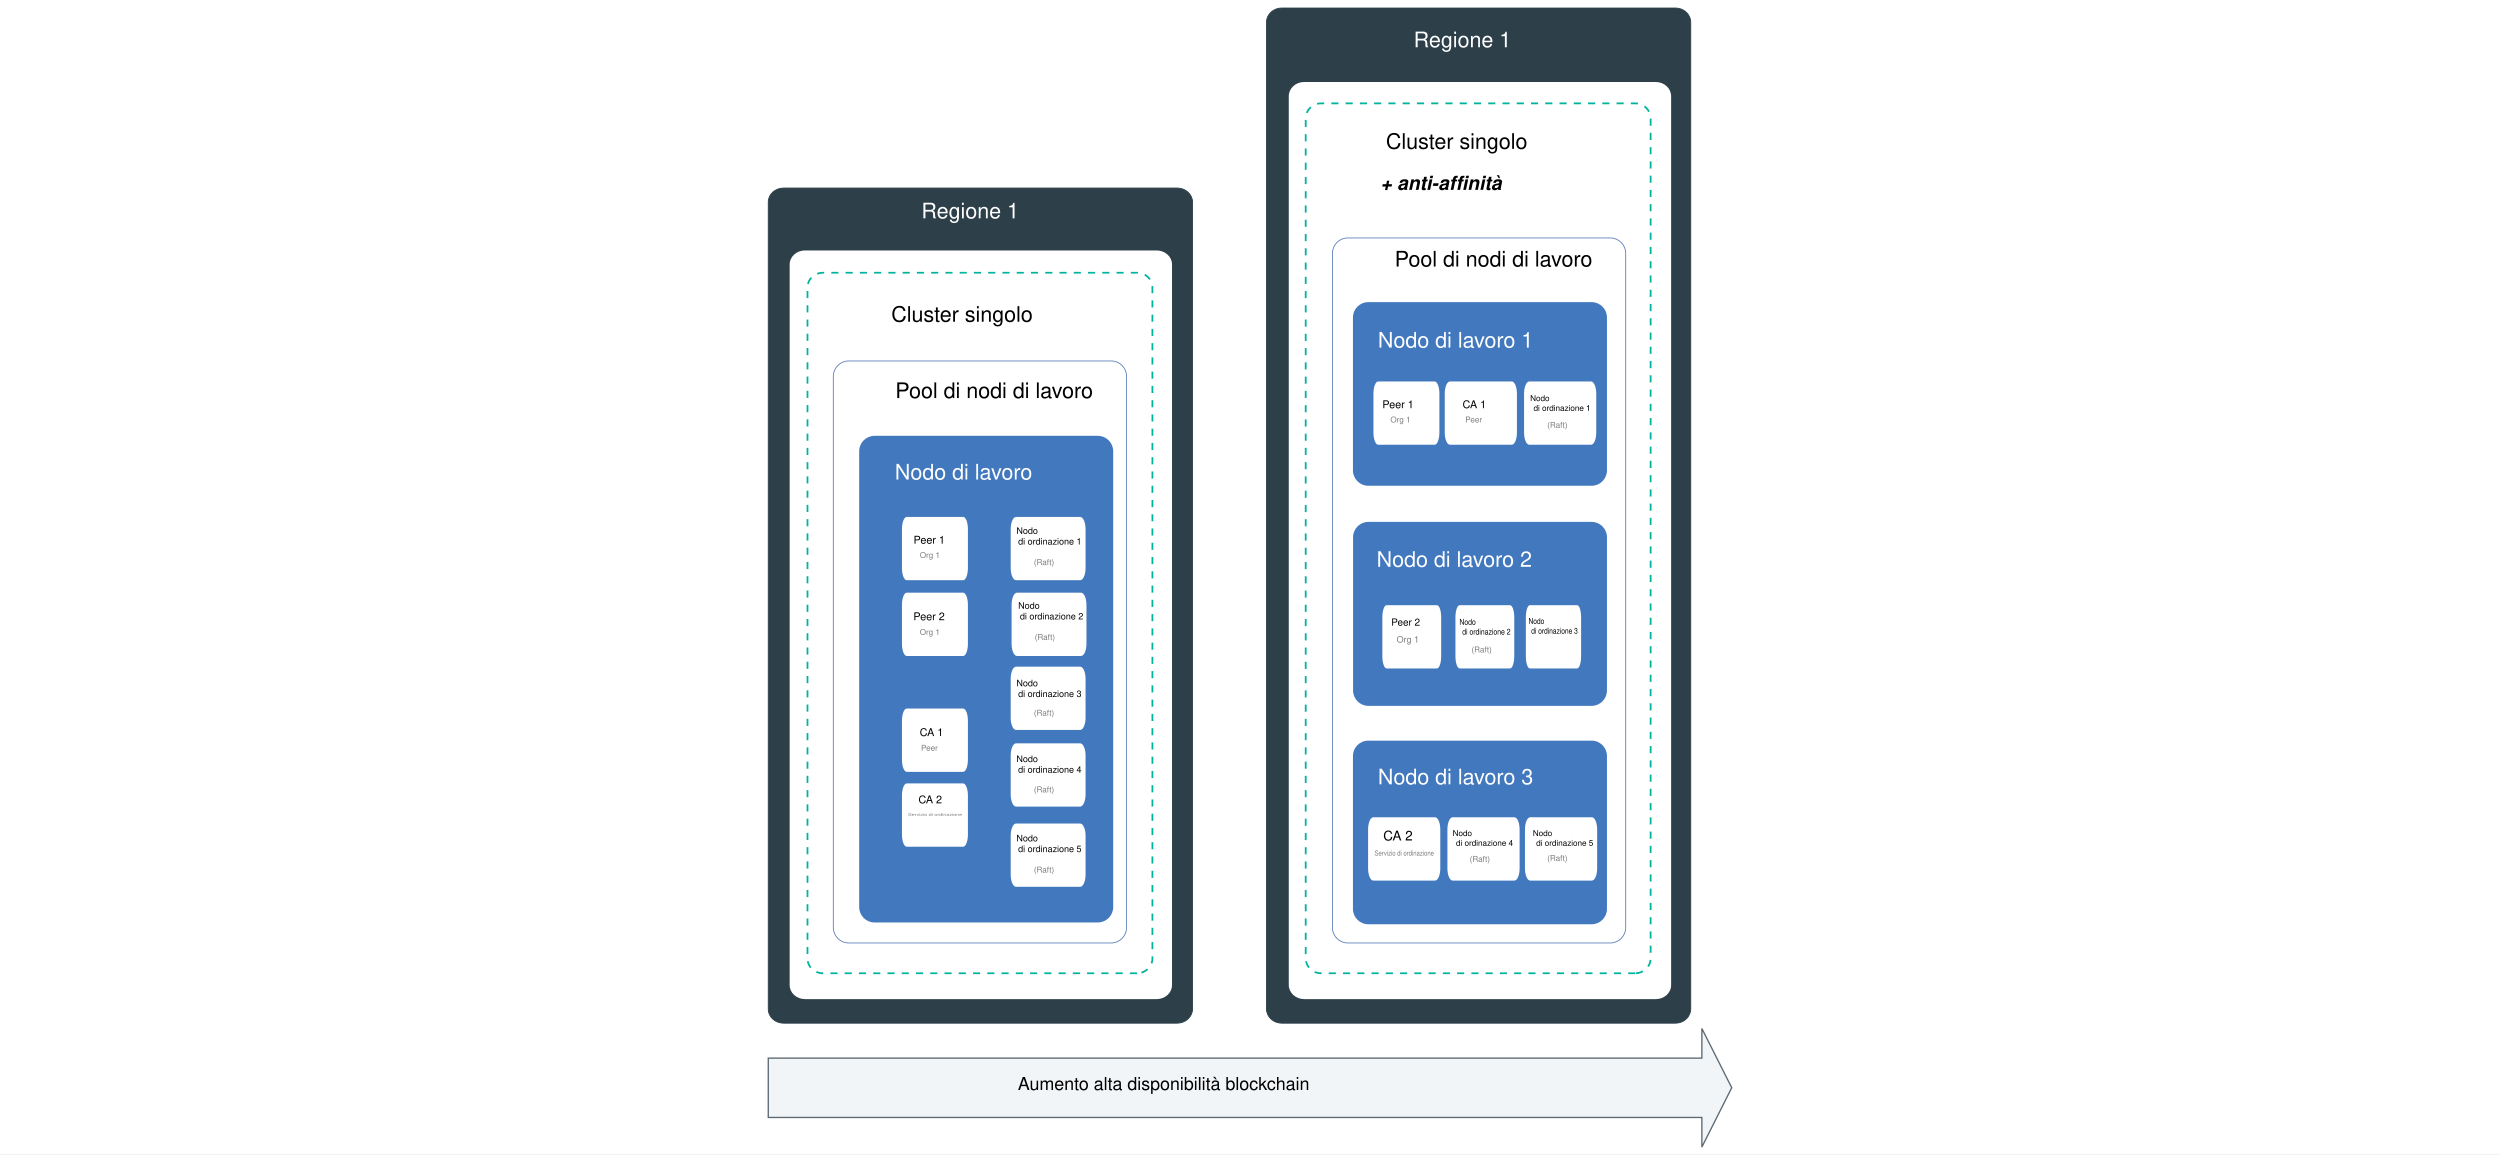
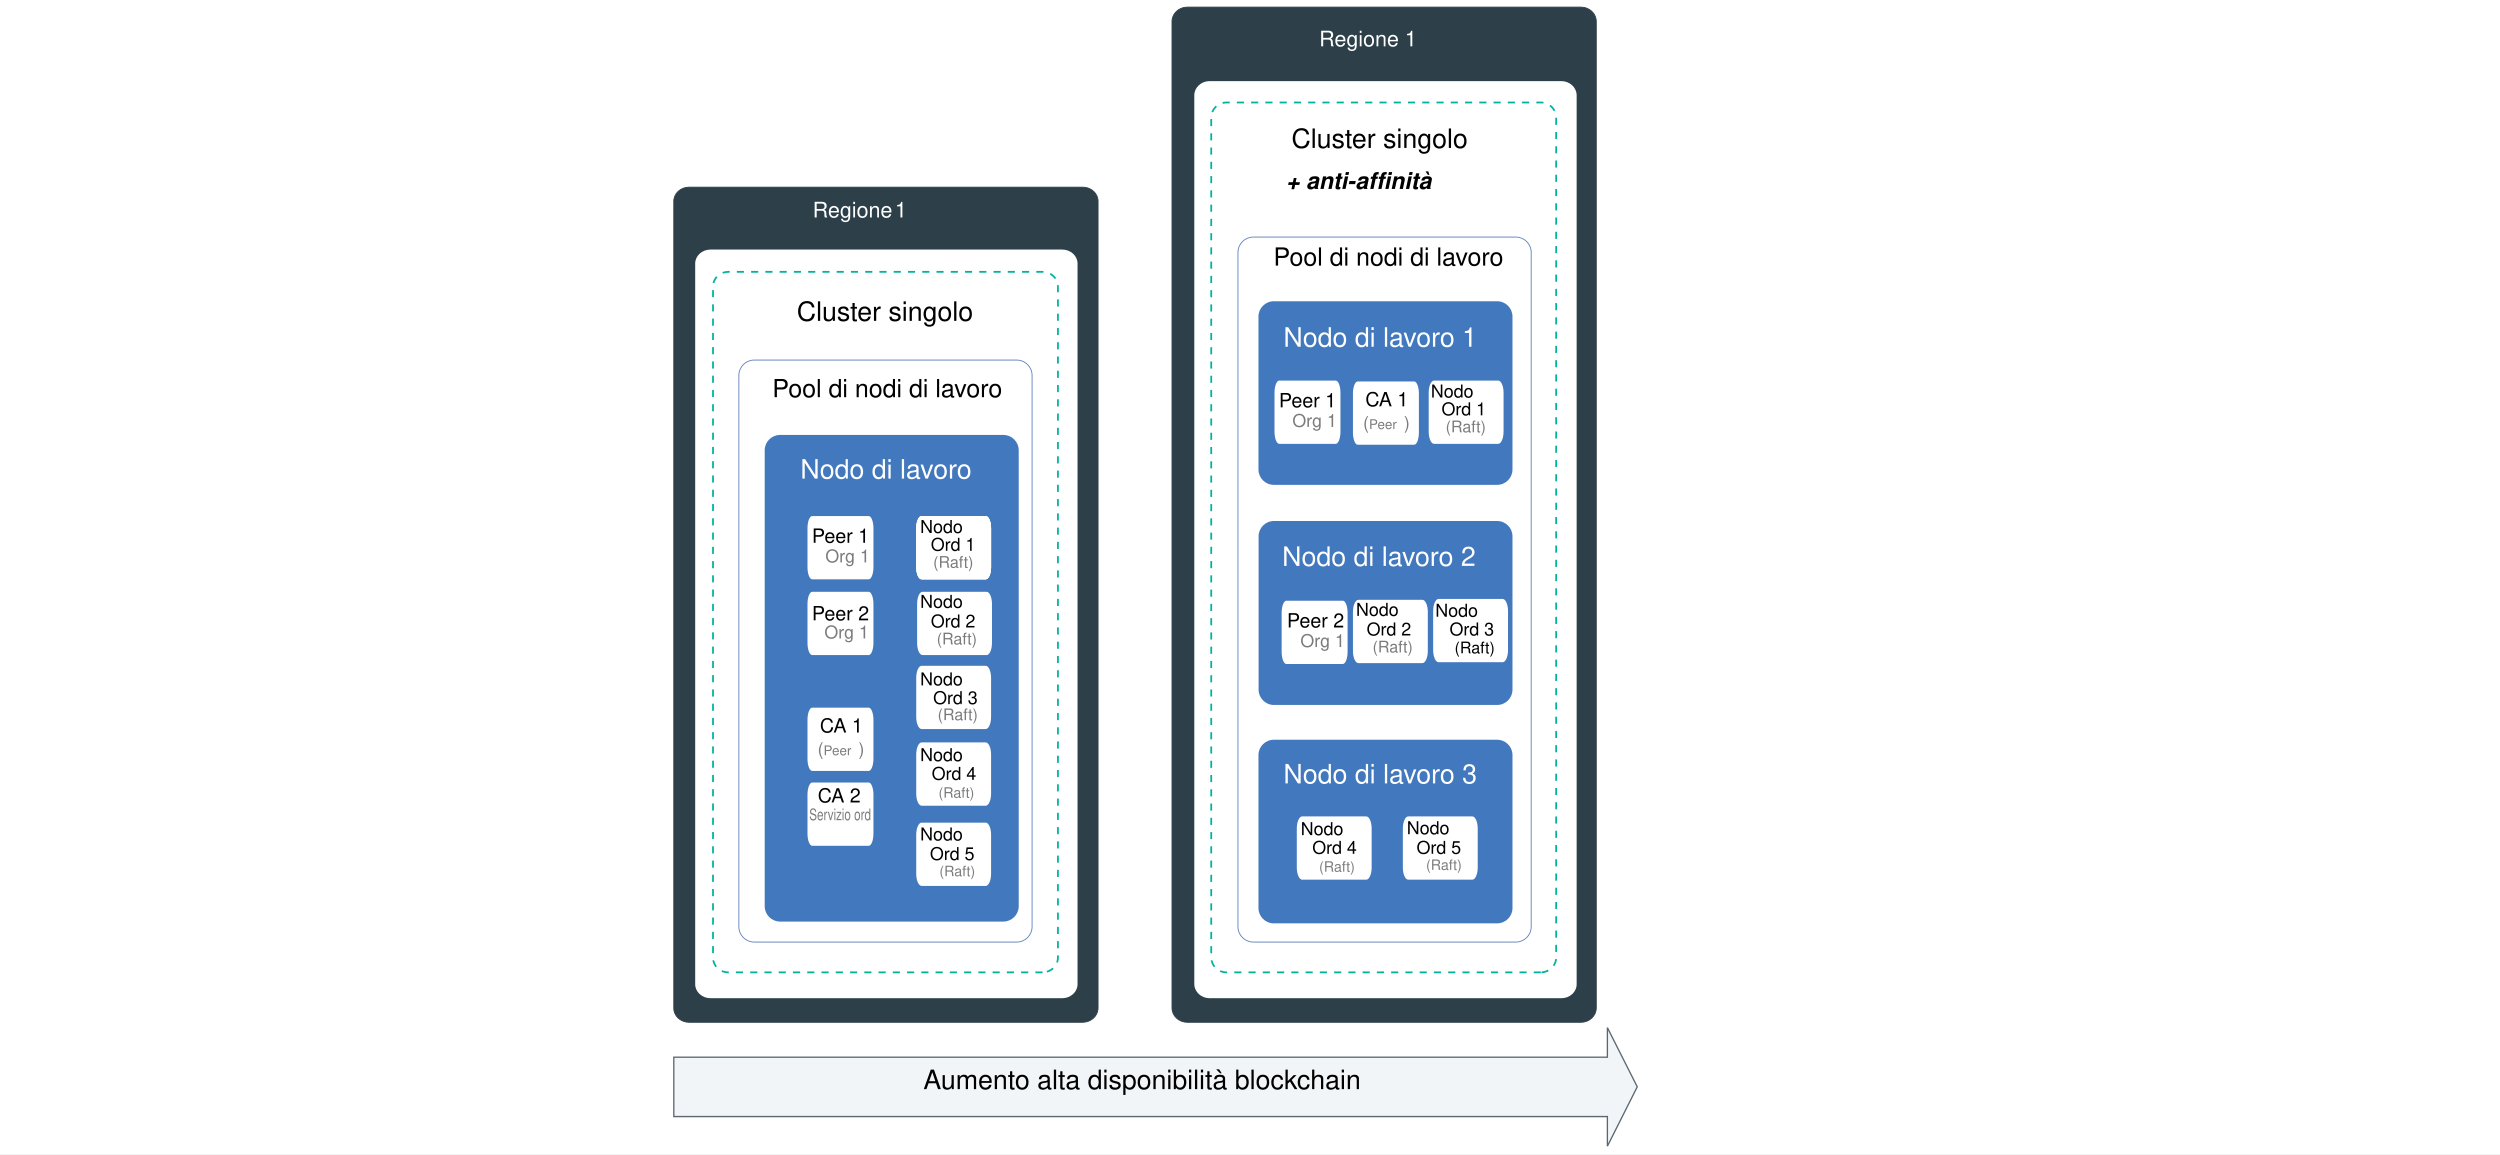
- <svg xmlns="http://www.w3.org/2000/svg" width="2805px" height="1295px" viewBox="0 0 2805 1295" version="1.1" id="svg278">
-   <defs id="defs282" />
-   <g id="IBP_Deployment-2-Copy" stroke="none" stroke-width="1" fill="none" fill-rule="evenodd">
-     <rect fill="#FFFFFF" x="0" y="0" width="2805" height="1295" id="rect6" />
-     <text id="IBM-Blockchain-Platf" font-family="IBMPlexSans-SemiBold, IBM Plex Sans" font-size="37.07" font-weight="500" fill="#FFFFFF">
-       <tspan x="887.897" y="409" id="tspan8">Console di IBM Blockchain Platform (IU)</tspan>
-     </text>
-     <text id="text13" font-family="IBMPlexSans-SemiBold, IBM Plex Sans" font-size="37.07" font-weight="500" fill="#FFFFFF">
-       <tspan x="787.342" y="866" id="tspan11">IBM Blockchain Platform Extension for VS Code  </tspan>
-     </text>
-     <g id="Group-5-Copy" transform="translate(862, 9)">
-       <polygon id="XMLID_12_" stroke="#5B6872" stroke-width="1.5" fill="#F2F5F7" points="0 1178.214 1047.496 1178.214 1047.496 1145 1081 1211.428 1047.496 1278 1047.496 1244.786 0 1244.786" />
-       <text id="Increasing-Blockchai" fill="#000000" font-family="Helvetica" font-size="20" font-weight="normal">
-         <tspan x="280" y="1214" id="tspan16">Aumento alta disponibilità blockchain</tspan>
-       </text>
-       <path d="M458.699,1139 L17.158,1139 C7.721,1139 0,1131.912 0,1123.25 L0,217.75 C0,209.088 7.721,202 17.158,202 L458.842,202 C468.279,202 476,209.088 476,217.75 L476,1123.25 C475.857,1131.912 468.136,1139 458.699,1139 Z" id="XMLID_306_" stroke="#2D3F49" fill="#2D3F49" />
-       <path d="M435.817,1112 L41.183,1112 C31.732,1112 24,1104.964 24,1096.365 L24,287.635 C24,279.036 31.732,272 41.183,272 L435.817,272 C445.268,272 453,279.036 453,287.635 L453,1096.365 C453,1104.964 445.268,1112 435.817,1112 Z" id="XMLID_305_" fill="#FFFFFF" />
-       <path d="M413.714,1083 L61.143,1083 C51.714,1083 44,1075.648 44,1066.662 L44,313.338 C44,304.352 51.714,297 61.143,297 L413.857,297 C423.286,297 431,304.352 431,313.338 L431,1066.662 C430.857,1075.648 423.143,1083 413.714,1083 Z" id="XMLID_304_" stroke="#00B39F" stroke-width="2" stroke-dasharray="8" />
-       <path d="M384.865,1049 L90.135,1049 C80.711,1049 73,1041.254 73,1031.786 L73,413.214 C73,403.746 80.711,396 90.135,396 L384.865,396 C394.289,396 402,403.746 402,413.214 L402,1031.642 C402,1041.254 394.289,1049 384.865,1049 Z" id="XMLID_303_" stroke="#6182BB" fill="#FFFFFF" />
-       <path d="M369.805,1026 L119.195,1026 C109.738,1026 102,1018.272 102,1008.826 L102,497.174 C102,487.728 109.738,480 119.195,480 L369.805,480 C379.262,480 387,487.728 387,497.174 L387,1008.826 C387,1018.272 379.262,1026 369.805,1026 Z" id="XMLID_302_" fill="#4278BD" />
-       <g id="XMLID_298_" transform="translate(72, 413)">
-         <rect id="XMLID_39_" x="0.429" y="9.441" width="329.143" height="33.329" />
-         <text id="Worker-Pool" fill="#000000" font-family="Helvetica" font-size="24.072" font-weight="normal">
-           <tspan x="70.54" y="24.632" id="tspan25">Pool di nodi di lavoro</tspan>
-         </text>
-       </g>
-       <g id="XMLID_292_" transform="translate(85, 212)">
-         <rect id="XMLID_38_" x="0.285" y="10.571" width="305.431" height="48.571" />
-         <text id="Region-1" font-size="24.072" font-weight="normal" style="font-weight:normal;font-size:24.072px;font-family:Helvetica;fill:#ffffff">
-           <tspan x="86.819" y="24" id="tspan30">Regione 1</tspan>
-           <tspan x="163.102" y="24" id="tspan32" />
-         </text>
-       </g>
-       <rect id="XMLID_291_" x="119" y="599" width="238" height="34" />
-       <text id="XMLID_290_" fill="#FFFFFF" font-family="Helvetica" font-size="24.072" font-weight="normal">
-         <tspan x="142" y="529" id="tspan37">Nodo di lavoro</tspan>
-       </text>
-       <text id="Single-Cluster" fill="#000000" font-family="Helvetica" font-size="24.072" font-weight="normal">
-         <tspan x="138" y="352" id="tspan40">Cluster singolo</tspan>
-       </text>
-       <path d="M349.946,642 L278.054,642 C274.724,642 272,635.866 272,628.368 L272,584.632 C272,577.134 274.724,571 278.054,571 L349.946,571 C353.276,571 356,577.134 356,584.632 L356,628.368 C356,635.866 353.276,642 349.946,642 Z" id="XMLID_279_" fill="#FFFFFF" />
-       <rect id="XMLID_25_" x="114" y="894" width="235" height="54" />
-       <text id="Ordering-Node-1" font-size="10.07" font-weight="normal" style="font-weight:normal;font-size:10.07px;font-family:Helvetica;fill:#000000" x="-14">
-         <tspan x="278.411" y="590" id="tspan45">Nodo</tspan>
-         <tspan x="280.365" y="602" id="tspan47">di ordinazione 1</tspan>
-         <tspan x="315.635" y="602" font-size="19.07" id="tspan49" style="font-size:19.07px" />
-       </text>
-       <path d="M1017.842,1139 L576.158,1139 C566.721,1139 559,1131.805 559,1123.012 L559,15.988 C559,7.195 566.721,0 576.158,0 L1017.842,0 C1027.279,0 1035,7.195 1035,15.988 L1035,1122.879 C1035,1131.805 1027.279,1139 1017.842,1139 Z" id="XMLID_272_" stroke="#2D3F49" fill="#2D3F49" />
-       <path d="M995.958,1112 L601.183,1112 C591.732,1112 584,1104.845 584,1096.1 L584,98.9 C584,90.155 591.732,83 601.183,83 L995.815,83 C1005.266,83 1012.998,90.155 1012.998,98.9 L1012.998,1096.1 C1013.141,1104.845 1005.409,1112 995.958,1112 Z" id="XMLID_271_" fill="#FFFFFF" />
-       <path d="M972.857,1083 L620.143,1083 C610.714,1083 603,1075.475 603,1066.278 L603,123.722 C603,114.525 610.714,107 620.143,107 L972.857,107 C982.286,107 990,114.525 990,123.722 L990,1066.417 C990,1075.475 982.286,1083 972.857,1083 Z" id="XMLID_270_" stroke="#00B39F" stroke-width="2" stroke-dasharray="8" />
-       <path d="M944.865,1049 L650.135,1049 C640.711,1049 633,1041.273 633,1031.829 L633,275.171 C633,265.727 640.711,258 650.135,258 L944.865,258 C954.289,258 962,265.727 962,275.171 L962,1031.829 C962,1041.273 954.289,1049 944.865,1049 Z" id="XMLID_269_" stroke="#6182BB" fill="#FFFFFF" />
-       <g id="XMLID_265_" transform="translate(632, 266)">
-         <rect id="XMLID_24_" x="0.714" y="8.785" width="329.143" height="33.217" />
-         <text id="text59" fill="#000000" font-family="Helvetica" font-size="24.072" font-weight="normal">
-           <tspan x="70.854" y="24.022" id="tspan57">Pool di nodi di lavoro</tspan>
-         </text>
-       </g>
-       <rect id="XMLID_264_" x="656" y="105" width="283" height="49" />
-       <g id="XMLID_259_" transform="translate(643, 20)">
-         <rect id="XMLID_23_" x="0.569" y="10.177" width="305.431" height="48.737" />
-         <text id="text66" fill="#FFFFFF" font-family="Helvetica" font-size="24.072" font-weight="normal">
-           <tspan x="81.126" y="24" id="tspan64">Regione 1</tspan>
-         </text>
-       </g>
-       <path d="M923.805,536 L673.195,536 C663.738,536 656,528.307 656,518.905 L656,347.095 C656,337.693 663.738,330 673.195,330 L923.805,330 C933.262,330 941,337.693 941,347.095 L941,518.905 C941,528.307 933.262,536 923.805,536 Z" id="XMLID_258_" fill="#4278BD" />
-       <rect id="XMLID_257_" x="680" y="451" width="238" height="34" />
-       <text id="XMLID_256_" fill="#FFFFFF" font-family="Helvetica" font-size="24.072" font-weight="normal">
-         <tspan x="684" y="381" id="tspan71">Nodo di lavoro 1</tspan>
-       </text>
-       <path d="M747.667,490 L684.333,490 C681.4,490 679,483.866 679,476.368 L679,432.632 C679,425.134 681.4,419 684.333,419 L747.667,419 C750.6,419 753,425.134 753,432.632 L753,476.368 C753,483.866 750.6,490 747.667,490 Z" id="XMLID_255_" fill="#FFFFFF" />
-       <path d="M834.162,490 L764.838,490 C761.627,490 759,483.866 759,476.368 L759,432.632 C759,425.134 761.627,419 764.838,419 L834.162,419 C837.373,419 840,425.134 840,432.632 L840,476.368 C840,483.866 837.373,490 834.162,490 Z" id="path75" fill="#FFFFFF" />
-       <path d="M923.162,490 L853.838,490 C850.627,490 848,483.866 848,476.368 L848,432.632 C848,425.134 850.627,419 853.838,419 L923.162,419 C926.373,419 929,425.134 929,432.632 L929,476.368 C929,483.866 926.373,490 923.162,490 Z" id="path77" fill="#FFFFFF" />
-       <rect id="XMLID_22_" x="681" y="439" width="235" height="54" />
-       <text id="Peer-1" fill="#000000" font-family="Helvetica" font-size="12.07" font-weight="normal">
-         <tspan x="689" y="449" id="tspan80">Peer 1</tspan>
-       </text>
-       <text id="Org-1" fill="#000000" opacity="0.517" font-family="Helvetica" font-size="9.07" font-weight="normal">
-         <tspan x="698" y="465" id="tspan83">Org 1</tspan>
-       </text>
-       <text id="Peers" fill="#000000" opacity="0.517" font-family="Helvetica" font-size="9.07" font-weight="normal">
-         <tspan x="782" y="465" id="tspan86">Peer</tspan>
-       </text>
-       <path d="M218.667,642 L155.333,642 C152.4,642 150,635.866 150,628.368 L150,584.632 C150,577.134 152.4,571 155.333,571 L218.667,571 C221.6,571 224,577.134 224,584.632 L224,628.368 C224,635.866 221.6,642 218.667,642 Z" id="path89" fill="#FFFFFF" />
-       <text id="text93" fill="#000000" font-family="Helvetica" font-size="12.07" font-weight="normal">
-         <tspan x="163" y="601" id="tspan91">Peer 1</tspan>
-       </text>
-       <text id="text97" fill="#000000" opacity="0.517" font-family="Helvetica" font-size="9.07" font-weight="normal">
-         <tspan x="170" y="617" id="tspan95">Org 1</tspan>
-       </text>
-       <text id="(Raft)" fill="#000000" opacity="0.517" font-family="Helvetica" font-size="9.07" font-weight="normal">
-         <tspan x="298" y="625" id="tspan99">(Raft)</tspan>
-       </text>
-       <text id="text104" fill="#000000" opacity="0.517" font-family="Helvetica" font-size="9.07" font-weight="normal">
-         <tspan x="874" y="471" id="tspan102">(Raft)</tspan>
-       </text>
-       <path d="M350.946,727 L279.054,727 C275.724,727 273,720.866 273,713.368 L273,669.632 C273,662.134 275.724,656 279.054,656 L350.946,656 C354.276,656 357,662.134 357,669.632 L357,713.368 C357,720.866 354.276,727 350.946,727 Z" id="path106" fill="#FFFFFF" />
-       <text id="Ordering-Node-2" font-size="10.07" font-weight="normal" style="font-weight:normal;font-size:10.07px;font-family:Helvetica;fill:#000000" x="-14">
-         <tspan x="280.411" y="674" id="tspan108">Nodo</tspan>
-         <tspan x="282.365" y="686" id="tspan110">di ordinazione 2</tspan>
-         <tspan x="317.635" y="686" font-size="19.07" id="tspan112" style="font-size:19.07px" />
-       </text>
-       <text id="text117" fill="#000000" opacity="0.517" font-family="Helvetica" font-size="9.07" font-weight="normal">
-         <tspan x="299" y="709" id="tspan115">(Raft)</tspan>
-       </text>
-       <path d="M349.946,810 L278.054,810 C274.724,810 272,803.866 272,796.368 L272,752.632 C272,745.134 274.724,739 278.054,739 L349.946,739 C353.276,739 356,745.134 356,752.632 L356,796.368 C356,803.866 353.276,810 349.946,810 Z" id="path119" fill="#FFFFFF" />
-       <text id="Ordering-Node-3" font-size="10.07" font-weight="normal" style="font-weight:normal;font-size:10.07px;font-family:Helvetica;fill:#000000" x="-14">
-         <tspan x="278.411" y="761" id="tspan121">Nodo</tspan>
-         <tspan x="280.365" y="773" id="tspan123">di ordinazione 3</tspan>
-         <tspan x="315.635" y="773" font-size="19.07" id="tspan125" style="font-size:19.07px" />
-       </text>
-       <text id="text130" fill="#000000" opacity="0.517" font-family="Helvetica" font-size="9.07" font-weight="normal">
-         <tspan x="298" y="794" id="tspan128">(Raft)</tspan>
-       </text>
-       <path d="M349.946,896 L278.054,896 C274.724,896 272,889.866 272,882.368 L272,838.632 C272,831.134 274.724,825 278.054,825 L349.946,825 C353.276,825 356,831.134 356,838.632 L356,882.368 C356,889.866 353.276,896 349.946,896 Z" id="path132" fill="#FFFFFF" />
-       <text id="Ordering-Node-4" font-size="10.07" font-weight="normal" style="font-weight:normal;font-size:10.07px;font-family:Helvetica;fill:#000000" x="-14">
-         <tspan x="278.411" y="846" id="tspan134">Nodo</tspan>
-         <tspan x="280.365" y="858" id="tspan136">di ordinazione 4</tspan>
-         <tspan x="315.635" y="858" font-size="19.07" id="tspan138" style="font-size:19.07px" />
-       </text>
-       <text id="text143" fill="#000000" opacity="0.517" font-family="Helvetica" font-size="9.07" font-weight="normal">
-         <tspan x="298" y="880" id="tspan141">(Raft)</tspan>
-       </text>
-       <path d="M349.946,986 L278.054,986 C274.724,986 272,979.866 272,972.368 L272,928.632 C272,921.134 274.724,915 278.054,915 L349.946,915 C353.276,915 356,921.134 356,928.632 L356,972.368 C356,979.866 353.276,986 349.946,986 Z" id="path145" fill="#FFFFFF" />
-       <text id="Ordering-Node-5" font-size="10.07" font-weight="normal" style="font-weight:normal;font-size:10.07px;font-family:Helvetica;fill:#000000" x="-14">
-         <tspan x="278.411" y="935" id="tspan147">Nodo</tspan>
-         <tspan x="280.365" y="947" id="tspan149">di ordinazione 5</tspan>
-         <tspan x="315.635" y="947" font-size="19.07" id="tspan151" style="font-size:19.07px" />
-       </text>
-       <text id="text156" fill="#000000" opacity="0.517" font-family="Helvetica" font-size="9.07" font-weight="normal">
-         <tspan x="298" y="970" id="tspan154">(Raft)</tspan>
-       </text>
-       <g id="Group-4" transform="translate(150, 656)">
-         <path d="M68.667,71 L5.333,71 C2.4,71 0,64.866 0,57.368 L0,13.632 C0,6.134 2.4,0 5.333,0 L68.667,0 C71.6,0 74,6.134 74,13.632 L74,57.368 C74,64.866 71.6,71 68.667,71 Z" id="path158" fill="#FFFFFF" />
-         <text id="Peer-2" fill="#000000" font-family="Helvetica" font-size="12.07" font-weight="normal">
-           <tspan x="12.808" y="30.88" id="tspan160">Peer 2</tspan>
-         </text>
-         <text id="text165" fill="#000000" opacity="0.517" font-family="Helvetica" font-size="9.07" font-weight="normal">
-           <tspan x="19.923" y="47.34" id="tspan163">Org 1</tspan>
-         </text>
-       </g>
-       <g id="Group-2" transform="translate(150, 786)">
-         <path d="M68.667,71 L5.333,71 C2.4,71 0,64.866 0,57.368 L0,13.632 C0,6.134 2.4,0 5.333,0 L68.667,0 C71.6,0 74,6.134 74,13.632 L74,57.368 C74,64.866 71.6,71 68.667,71 Z" id="path168" fill="#FFFFFF" />
-         <text id="CA-1" fill="#000000" font-family="Helvetica" font-size="12.07" font-weight="normal">
-           <tspan x="19.923" y="30.88" id="tspan170">CA 1</tspan>
-         </text>
-         <text id="text175" fill="#000000" opacity="0.517" font-family="Helvetica" font-size="9.07" font-weight="normal">
-           <tspan x="21.346" y="47.34" id="tspan173">Peer</tspan>
-         </text>
-       </g>
-       <g id="Group-3" transform="translate(150, 870)">
-         <path d="M68.667,71 L5.333,71 C2.4,71 0,64.866 0,57.368 L0,13.632 C0,6.134 2.4,0 5.333,0 L68.667,0 C71.6,0 74,6.134 74,13.632 L74,57.368 C74,64.866 71.6,71 68.667,71 Z" id="path178" fill="#FFFFFF" />
-         <text id="CA-2" fill="#000000" font-family="Helvetica" font-size="12.07" font-weight="normal">
-           <tspan x="18.5" y="22.36" id="tspan180">CA 2</tspan>
-         </text>
-         <text id="Ordering-Service" font-size="8.07" font-weight="normal" x="1.48" y="19.51" transform="scale(1.205448,0.8295673)" style="font-weight:normal;font-size:5.009px;font-family:Helvetica;opacity:0.517;fill:#000000;stroke-width:0.621">
-           <tspan x="5.655" y="43.866" id="tspan183" style="stroke-width:0.621">Servizio di ordinazione</tspan>
-         </text>
-       </g>
-       <text id="text189" fill="#000000" font-family="Helvetica" font-size="12.07" font-weight="normal">
-         <tspan x="779" y="449" id="tspan187">CA 1</tspan>
-       </text>
-       <text id="text193" fill="#000000" font-family="Helvetica" font-size="24.072" font-weight="normal">
-         <tspan x="693" y="158" id="tspan191">Cluster singolo</tspan>
-       </text>
-       <g id="Group" transform="translate(656, 576)">
-         <path d="M267.814,206.966 L17.329,206.966 C7.877,206.966 0.143,199.258 0.143,189.838 L0.143,17.699 C0.143,8.279 7.877,0.571 17.329,0.571 L267.814,0.571 C277.266,0.571 285,8.279 285,17.699 L285,189.838 C285,199.258 277.266,206.966 267.814,206.966 Z" id="XMLID_248_" fill="#4278BD" />
-         <rect id="XMLID_247_" x="23.344" y="35.827" width="238.455" height="33.257" />
-         <text id="XMLID_246_" fill="#FFFFFF" font-family="Helvetica" font-size="24.072" font-weight="normal">
-           <tspan x="26.563" y="50.958" id="tspan197">Nodo di lavoro 2</tspan>
-         </text>
-       </g>
-       <path d="M907.532,741 L854.468,741 C852.011,741 850,734.866 850,727.368 L850,683.632 C850,676.134 852.011,670 854.468,670 L907.532,670 C909.989,670 912,676.134 912,683.632 L912,727.368 C912,734.866 909.989,741 907.532,741 Z" id="path201" fill="#FFFFFF" />
-       <path d="M750.243,741 L693.757,741 C691.141,741 689,734.866 689,727.368 L689,683.632 C689,676.134 691.141,670 693.757,670 L750.243,670 C752.859,670 755,676.134 755,683.632 L755,727.368 C755,734.866 752.859,741 750.243,741 Z" id="path203" fill="#FFFFFF" />
-       <path d="M832.243,741 L775.757,741 C773.141,741 771,734.866 771,727.368 L771,683.632 C771,676.134 773.141,670 775.757,670 L832.243,670 C834.859,670 837,676.134 837,683.632 L837,727.368 C837,734.866 834.859,741 832.243,741 Z" id="path205" fill="#FFFFFF" />
-       <path d="M923.805,1028 L673.195,1028 C663.738,1028 656,1020.307 656,1010.905 L656,839.095 C656,829.693 663.738,822 673.195,822 L923.805,822 C933.262,822 941,829.693 941,839.095 L941,1010.905 C941,1020.307 933.262,1028 923.805,1028 Z" id="XMLID_240_" fill="#4278BD" />
-       <rect id="XMLID_239_" x="680" y="942" width="238" height="34" />
-       <text id="text211" fill="#000000" opacity="0.517" font-family="Helvetica" font-size="9.07" font-weight="normal">
-         <tspan x="789" y="723" id="tspan209">(Raft)</tspan>
-       </text>
-       <text id="XMLID_238_" fill="#FFFFFF" font-family="Helvetica" font-size="24.072" font-weight="normal">
-         <tspan x="684" y="871" id="tspan213">Nodo di lavoro 3</tspan>
-       </text>
-       <text id="Ordering-node-3" font-size="9.07" font-weight="normal" style="font-weight:normal;font-size:8.192px;font-family:Helvetica;fill:#000000;stroke-width:0.903" x="163.186" transform="scale(0.9032403,1.107125)">
-         <tspan x="944.359" y="624.139" id="tspan216" style="stroke-width:0.903">Nodo</tspan>
-         <tspan x="947.767" y="634.075" id="tspan218" style="stroke-width:0.903">di ordinazione 3</tspan>
-       </text>
-       <text id="Ordering-node-2" font-size="9.07" font-weight="normal" style="font-weight:normal;font-size:8.344px;font-family:Helvetica;fill:#000000;stroke-width:0.92" x="118.542" transform="scale(0.9199908,1.086967)">
-         <tspan x="842.902" y="636.634" id="tspan221" style="stroke-width:0.92">Nodo</tspan>
-         <tspan x="846.373" y="646.754" id="tspan223" style="stroke-width:0.92">di ordinazione 2</tspan>
-       </text>
-       <path d="M837.162,979 L767.838,979 C764.627,979 762,972.866 762,965.368 L762,921.632 C762,914.134 764.627,908 767.838,908 L837.162,908 C840.373,908 843,914.134 843,921.632 L843,965.368 C843,972.866 840.373,979 837.162,979 Z" id="path226" fill="#FFFFFF" />
-       <text id="Ordering-node-4" font-size="9.07" font-weight="normal" style="font-weight:normal;font-size:9.07px;font-family:Helvetica;fill:#000000" x="-16">
-         <tspan x="767.856" y="929" id="tspan228">Nodo</tspan>
-         <tspan x="771.629" y="940" id="tspan230">di ordinazione 4</tspan>
-       </text>
-       <text id="Ordering-node-1" font-size="9.07" font-weight="normal" style="font-weight:normal;font-size:9.07px;font-family:Helvetica;fill:#000000" x="-18">
-         <tspan x="854.856" y="441" id="tspan233">Nodo</tspan>
-         <tspan x="858.629" y="452" id="tspan235">di ordinazione 1</tspan>
-       </text>
-       <rect id="rect238" x="671" y="778" width="53" height="54" />
-       <text id="text242" fill="#000000" font-family="Helvetica" font-size="11.07" font-weight="normal">
-         <tspan x="699" y="693" id="tspan240">Peer 2</tspan>
-       </text>
-       <text id="text246" fill="#000000" opacity="0.517" font-family="Helvetica" font-size="10.07" font-weight="normal">
-         <tspan x="705" y="712" id="tspan244">Org 1</tspan>
-       </text>
-       <text id="text250" fill="#000000" opacity="0.517" font-family="Helvetica" font-size="9.07" font-weight="normal">
-         <tspan x="787" y="958" id="tspan248">(Raft)</tspan>
-       </text>
-       <path d="M748.162,979 L678.838,979 C675.627,979 673,972.866 673,965.368 L673,921.632 C673,914.134 675.627,908 678.838,908 L748.162,908 C751.373,908 754,914.134 754,921.632 L754,965.368 C754,972.866 751.373,979 748.162,979 Z" id="path252" fill="#FFFFFF" />
-       <path d="M924.162,979 L854.838,979 C851.627,979 849,972.866 849,965.368 L849,921.632 C849,914.134 851.627,908 854.838,908 L924.162,908 C927.373,908 930,914.134 930,921.632 L930,965.368 C930,972.866 927.373,979 924.162,979 Z" id="path254" fill="#FFFFFF" />
-       <text id="text258" font-size="8.07" font-weight="normal" x="131.525" style="font-weight:normal;font-size:7.308px;font-family:Helvetica;opacity:0.517;fill:#000000;stroke-width:0.906" transform="scale(0.9056293,1.104205)">
-         <tspan x="751.18" y="861.253" id="tspan256" style="stroke-width:0.906">Servizio di ordinazione</tspan>
-       </text>
-       <text id="text262" fill="#000000" font-family="Helvetica" font-size="15.07" font-weight="normal">
-         <tspan x="690" y="934" id="tspan260">CA 2</tspan>
-       </text>
-       <text id="Ordering-node-5" font-size="9.07" font-weight="normal" style="font-weight:normal;font-size:9.07px;font-family:Helvetica;fill:#000000" x="-16">
-         <tspan x="857.856" y="929" id="tspan264">Nodo</tspan>
-         <tspan x="861.629" y="940" id="tspan266">di ordinazione 5</tspan>
-       </text>
-       <text id="+-anti-affinity" fill="#000000" font-family="Helvetica-BoldOblique, Helvetica" font-size="21.665" font-style="italic" font-weight="bold">
-         <tspan x="687" y="204" id="tspan269">+ anti-affinità</tspan>
-       </text>
-       <text id="text274" fill="#000000" opacity="0.517" font-family="Helvetica" font-size="9.07" font-weight="normal">
-         <tspan x="874" y="957" id="tspan272">(Raft)</tspan>
-       </text>
+ <svg xmlns="http://www.w3.org/2000/svg" width="2805px" height="1295px" viewBox="0 0 2805 1295" version="1.1" id="svg423">
+   <defs id="defs427" />
+   <g id="Page-1" stroke="none" stroke-width="1" fill="none" fill-rule="evenodd">
+     <g id="HA_Diagram-1">
+       <rect id="Rectangle" fill="#FFFFFF" fill-rule="nonzero" x="0" y="0" width="2805" height="1295" />
+       <text id="IBM-Blockchain-Platform-Console-(UI)" fill="#FFFFFF" font-family="IBMPlexSans-Text, IBM Plex Sans" font-size="37.07" font-weight="500">
+         <tspan x="781.897" y="408" id="tspan7">Console di IBM Blockchain Platform (IU)</tspan>
+       </text>
+       <text id="IBM-Blockchain-Platform-Extension-for-VS-Code" fill="#FFFFFF" font-family="IBMPlexSans-Text, IBM Plex Sans" font-size="37.07" font-weight="500">
+         <tspan x="681.342" y="865" id="tspan10">IBM Blockchain Platform Extension for VS Code  </tspan>
+       </text>
+       <g id="Group-5-Copy" transform="translate(756, 8)">
+         <polygon id="XMLID_12_" stroke="#5B6872" stroke-width="1.5" fill="#F2F5F7" fill-rule="nonzero" points="0 1178.214 1047.496 1178.214 1047.496 1145 1081 1211.428 1047.496 1278 1047.496 1244.786 0 1244.786" />
+         <g id="Increasing-Blockchai" transform="translate(280, 1185)" fill="#000000" font-family="Helvetica" font-size="30" font-weight="normal">
+           <text id="Increasing-Blockchain-high-availability">
+             <tspan x="0" y="29" id="tspan14">Aumento alta disponibilità blockchain</tspan>
+           </text>
+         </g>
+         <path d="M458.699,1139 L17.158,1139 C7.721,1139 0,1131.912 0,1123.25 L0,217.75 C0,209.088 7.721,202 17.158,202 L458.842,202 C468.279,202 476,209.088 476,217.75 L476,1123.25 C475.857,1131.912 468.136,1139 458.699,1139 Z" id="XMLID_306_" stroke="#2D3F49" fill="#2D3F49" fill-rule="nonzero" />
+         <path d="M435.817,1112 L41.183,1112 C31.732,1112 24,1104.964 24,1096.365 L24,287.635 C24,279.036 31.732,272 41.183,272 L435.817,272 C445.268,272 453,279.036 453,287.635 L453,1096.365 C453,1104.964 445.268,1112 435.817,1112 Z" id="XMLID_305_" fill="#FFFFFF" fill-rule="nonzero" />
+         <path d="M413.714,1083 L61.143,1083 C51.714,1083 44,1075.648 44,1066.662 L44,313.338 C44,304.352 51.714,297 61.143,297 L413.857,297 C423.286,297 431,304.352 431,313.338 L431,1066.662 C430.857,1075.648 423.143,1083 413.714,1083 Z" id="XMLID_304_" stroke="#00B39F" stroke-width="2" stroke-dasharray="8" />
+         <path d="M384.865,1049 L90.135,1049 C80.711,1049 73,1041.254 73,1031.786 L73,413.214 C73,403.746 80.711,396 90.135,396 L384.865,396 C394.289,396 402,403.746 402,413.214 L402,1031.642 C402,1041.254 394.289,1049 384.865,1049 Z" id="XMLID_303_" stroke="#6182BB" fill="#FFFFFF" fill-rule="nonzero" />
+         <path d="M369.805,1026 L119.195,1026 C109.738,1026 102,1018.272 102,1008.826 L102,497.174 C102,487.728 109.738,480 119.195,480 L369.805,480 C379.262,480 387,487.728 387,497.174 L387,1008.826 C387,1018.272 379.262,1026 369.805,1026 Z" id="XMLID_302_" fill="#4278BD" fill-rule="nonzero" />
+         <path d="M349.946,642 L278.054,642 C274.724,642 272,635.866 272,628.368 L272,584.632 C272,577.134 274.724,571 278.054,571 L349.946,571 C353.276,571 356,577.134 356,584.632 L356,628.368 C356,635.866 353.276,642 349.946,642 Z" id="XMLID_279_" fill="#FFFFFF" fill-rule="nonzero" />
+         <g id="Ordering-Node-1" transform="translate(276, 571)" fill="#000000" font-family="Helvetica" font-size="20" font-weight="normal">
+           <text id="Ordering">
+             <tspan x="0.411" y="19" id="tspan24" />
+           </text>
+           <text id="Node-1">
+             <tspan x="12.365" y="39" id="tspan27">Nodo 1</tspan>
+           </text>
+         </g>
+         <g id="(Raft)" opacity="0.517" transform="translate(291, 611)" fill="#000000" font-family="Helvetica" font-size="18" font-weight="normal">
+           <text id="text33">
+             <tspan x="0" y="18" id="tspan31">(Raft)</tspan>
+           </text>
+         </g>
+         <g id="XMLID_298_" transform="translate(40,409)">
+           <rect id="XMLID_39_" x="0.429" y="13.441" width="329.143" height="33.329" />
+           <g id="Worker-Pool" transform="translate(70)" font-size="28" font-weight="normal" style="font-weight:normal;font-size:28px;font-family:Helvetica;fill:#000000">
+             <text id="text39">
+               <tspan x="0.54" y="28.632" id="tspan37">Pool di nodi di lavoro</tspan>
+             </text>
+           </g>
+         </g>
+         <g id="XMLID_292_" transform="translate(85, 212)">
+           <rect id="XMLID_38_" x="0.285" y="10.571" width="305.431" height="48.571" />
+           <g id="Region-1" transform="translate(86, 0)" fill="#FFFFFF" font-family="Helvetica" font-size="24.072" font-weight="normal">
+             <text id="Region" x="-16">
+               <tspan x="-15.181" y="24" id="tspan44">Regione</tspan>
+             </text>
+             <text id="1">
+               <tspan x="77.102" y="24" id="tspan47">1</tspan>
+             </text>
+           </g>
+         </g>
+         <rect id="XMLID_291_" x="119" y="599" width="238" height="34" />
+         <g id="XMLID_290_" transform="translate(142, 500)" fill="#FFFFFF" font-family="Helvetica" font-size="30" font-weight="normal">
+           <text id="Worker-Node">
+             <tspan x="0" y="29" id="tspan53">Nodo di lavoro</tspan>
+           </text>
+         </g>
+         <g id="Single-Cluster" transform="translate(138, 323)" fill="#000000" font-family="Helvetica" font-size="30" font-weight="normal">
+           <text id="text59">
+             <tspan x="0" y="29" id="tspan57">Cluster singolo</tspan>
+           </text>
+         </g>
+         <path d="M349.946,642 L278.054,642 C274.724,642 272,635.866 272,628.368 L272,584.632 C272,577.134 274.724,571 278.054,571 L349.946,571 C353.276,571 356,577.134 356,584.632 L356,628.368 C356,635.866 353.276,642 349.946,642 Z" id="path62" fill="#FFFFFF" fill-rule="nonzero" />
+         <rect id="XMLID_25_" x="114" y="894" width="235" height="54" />
+         <g id="g73" transform="translate(276, 571)" fill="#000000" font-family="Helvetica" font-size="20" font-weight="normal">
+           <text id="text67">
+             <tspan x="0.411" y="19" id="tspan65">Ordin</tspan>
+           </text>
+           <text id="text71">
+             <tspan x="12.365" y="39" id="tspan69">Nodo 1</tspan>
+           </text>
+         </g>
+         <path d="M1017.842,1139 L576.158,1139 C566.721,1139 559,1131.805 559,1123.012 L559,15.988 C559,7.195 566.721,0 576.158,0 L1017.842,0 C1027.279,0 1035,7.195 1035,15.988 L1035,1122.879 C1035,1131.805 1027.279,1139 1017.842,1139 Z" id="XMLID_272_" stroke="#2D3F49" fill="#2D3F49" fill-rule="nonzero" />
+         <path d="M995.958,1112 L601.183,1112 C591.732,1112 584,1104.845 584,1096.1 L584,98.9 C584,90.155 591.732,83 601.183,83 L995.815,83 C1005.266,83 1013,90.155 1013,98.9 L1013,1096.1 C1013.141,1104.845 1005.409,1112 995.958,1112 Z" id="XMLID_271_" fill="#FFFFFF" fill-rule="nonzero" />
+         <path d="M972.857,1083 L620.143,1083 C610.714,1083 603,1075.475 603,1066.278 L603,123.722 C603,114.525 610.714,107 620.143,107 L972.857,107 C982.286,107 990,114.525 990,123.722 L990,1066.417 C990,1075.475 982.286,1083 972.857,1083 Z" id="XMLID_270_" stroke="#00B39F" stroke-width="2" stroke-dasharray="8" />
+         <path d="M944.865,1049 L650.135,1049 C640.711,1049 633,1041.273 633,1031.829 L633,275.171 C633,265.727 640.711,258 650.135,258 L944.865,258 C954.289,258 962,265.727 962,275.171 L962,1031.829 C962,1041.273 954.289,1049 944.865,1049 Z" id="XMLID_269_" stroke="#6182BB" fill="#FFFFFF" fill-rule="nonzero" />
+         <g id="XMLID_265_" transform="translate(602,262)">
+           <rect id="XMLID_24_" x="0.714" y="12.785" width="329.143" height="33.217" />
+           <g id="g84" transform="translate(70)" font-size="28" font-weight="normal" style="font-weight:normal;font-size:28px;font-family:Helvetica;fill:#000000">
+             <text id="text82">
+               <tspan x="0.854" y="28.022" id="tspan80">Pool di nodi di lavoro</tspan>
+             </text>
+           </g>
+         </g>
+         <rect id="XMLID_264_" x="656" y="105" width="283" height="49" />
+         <g id="XMLID_259_" transform="translate(643, 20)">
+           <rect id="XMLID_23_" x="0.569" y="10.177" width="305.431" height="48.737" />
+           <g id="g93" transform="translate(81, 0)" fill="#FFFFFF" font-family="Helvetica" font-size="24.072" font-weight="normal">
+             <text id="text91">
+               <tspan x="0.126" y="24" id="tspan89">Regione 1</tspan>
+             </text>
+           </g>
+         </g>
+         <path d="M923.805,536 L673.195,536 C663.738,536 656,528.307 656,518.905 L656,347.095 C656,337.693 663.738,330 673.195,330 L923.805,330 C933.262,330 941,337.693 941,347.095 L941,518.905 C941,528.307 933.262,536 923.805,536 Z" id="XMLID_258_" fill="#4278BD" fill-rule="nonzero" />
+         <path d="M924.946,490 L853.054,490 C849.724,490 847,483.866 847,476.368 L847,432.632 C847,425.134 849.724,419 853.054,419 L924.946,419 C928.276,419 931,425.134 931,432.632 L931,476.368 C931,483.866 928.276,490 924.946,490 Z" id="path97" fill="#FFFFFF" fill-rule="nonzero" />
+         <g id="g107" transform="translate(849, 419)" fill="#000000" font-family="Helvetica" font-size="20" font-weight="normal">
+           <text id="text101">
+             <tspan x="0.411" y="19" id="tspan99">Nodo</tspan>
+           </text>
+           <text id="text105">
+             <tspan x="12.365" y="39" id="tspan103">Ord 1</tspan>
+           </text>
+         </g>
+         <g id="g113" opacity="0.517" transform="translate(866, 459)" fill="#000000" font-family="Helvetica" font-size="18" font-weight="normal">
+           <text id="text111">
+             <tspan x="0" y="18" id="tspan109">(Raft)</tspan>
+           </text>
+         </g>
+         <path d="M830.667,491 L767.333,491 C764.4,491 762,484.866 762,477.368 L762,433.632 C762,426.134 764.4,420 767.333,420 L830.667,420 C833.6,420 836,426.134 836,433.632 L836,477.368 C836,484.866 833.6,491 830.667,491 Z" id="XMLID_255_" fill="#FFFFFF" fill-rule="nonzero" />
+         <text id="CA-1" fill="#000000" font-family="Helvetica" font-size="22" font-weight="normal">
+           <tspan x="775.923" y="447.88" id="tspan116">CA 1</tspan>
+         </text>
+         <g id="Peers" opacity="0.517" transform="translate(773, 454)" fill="#000000" font-family="Helvetica" font-size="20" font-weight="normal">
+           <text id="(Peers)">
+             <tspan x="0.346" y="19.34" id="tspan119">(</tspan>
+             <tspan x="7.006" y="19.34" font-size="15" id="tspan121">Peer</tspan>
+             <tspan x="46.191" y="19.34" id="tspan123">)</tspan>
+           </text>
+         </g>
+         <rect id="XMLID_257_" x="680" y="451" width="238" height="34" />
+         <g id="XMLID_256_" transform="translate(684, 352)" fill="#FFFFFF" font-family="Helvetica" font-size="30" font-weight="normal">
+           <text id="Worker-Node-1">
+             <tspan x="0" y="29" id="tspan128">Nodo di lavoro 1</tspan>
+           </text>
+         </g>
+         <polygon id="XMLID_22_" points="681 439 699.222 439 916 439 916 493 728.772 493 681 493" />
+         <g id="Org-1" opacity="0.517" transform="translate(698, 450)" />
+         <path d="M218.667,642 L155.333,642 C152.4,642 150,635.866 150,628.368 L150,584.632 C150,577.134 152.4,571 155.333,571 L218.667,571 C221.6,571 224,577.134 224,584.632 L224,628.368 C224,635.866 221.6,642 218.667,642 Z" id="path134" fill="#FFFFFF" fill-rule="nonzero" />
+         <g id="Peer-1" transform="translate(155, 580)" fill="#000000" font-family="Helvetica" font-size="22" font-weight="normal">
+           <text id="text138">
+             <tspan x="0" y="21" id="tspan136">Peer 1</tspan>
+           </text>
+         </g>
+         <g id="g145" opacity="0.517" transform="translate(170, 604)" fill="#000000" font-family="Helvetica" font-size="20" font-weight="normal">
+           <text id="text143">
+             <tspan x="0" y="19" id="tspan141">Org 1</tspan>
+           </text>
+         </g>
+         <g id="g151" opacity="0.517" transform="translate(291, 611)" fill="#000000" font-family="Helvetica" font-size="18" font-weight="normal">
+           <text id="text149">
+             <tspan x="0" y="18" id="tspan147">(Raft)</tspan>
+           </text>
+         </g>
+         <path d="M349.946,642 L278.054,642 C274.724,642 272,635.866 272,628.368 L272,584.632 C272,577.134 274.724,571 278.054,571 L349.946,571 C353.276,571 356,577.134 356,584.632 L356,628.368 C356,635.866 353.276,642 349.946,642 Z" id="path153" fill="#FFFFFF" fill-rule="nonzero" />
+         <g id="g163" transform="translate(276, 571)" fill="#000000" font-family="Helvetica" font-size="20" font-weight="normal">
+           <text id="text157">
+             <tspan x="0.411" y="19" id="tspan155">Nodo</tspan>
+           </text>
+           <text id="text161">
+             <tspan x="12.365" y="39" id="tspan159">Ord 1</tspan>
+           </text>
+         </g>
+         <g id="g169" opacity="0.517" transform="translate(291, 611)" fill="#000000" font-family="Helvetica" font-size="18" font-weight="normal">
+           <text id="text167">
+             <tspan x="0" y="18" id="tspan165">(Raft)</tspan>
+           </text>
+         </g>
+         <path d="M350.946,727 L279.054,727 C275.724,727 273,720.866 273,713.368 L273,669.632 C273,662.134 275.724,656 279.054,656 L350.946,656 C354.276,656 357,662.134 357,669.632 L357,713.368 C357,720.866 354.276,727 350.946,727 Z" id="path171" fill="#FFFFFF" fill-rule="nonzero" />
+         <g id="Ordering-Node-2" transform="translate(276, 655)" fill="#000000" font-family="Helvetica" font-size="20" font-weight="normal">
+           <text id="text175">
+             <tspan x="0.411" y="19" id="tspan173">Nodo</tspan>
+           </text>
+           <text id="Node-2">
+             <tspan x="12.365" y="41" id="tspan177">Ord 2</tspan>
+           </text>
+         </g>
+         <g id="g185" opacity="0.517" transform="translate(295, 697)" fill="#000000" font-family="Helvetica" font-size="18" font-weight="normal">
+           <text id="text183">
+             <tspan x="0" y="18" id="tspan181">(Raft)</tspan>
+           </text>
+         </g>
+         <path d="M349.946,810 L278.054,810 C274.724,810 272,803.866 272,796.368 L272,752.632 C272,745.134 274.724,739 278.054,739 L349.946,739 C353.276,739 356,745.134 356,752.632 L356,796.368 C356,803.866 353.276,810 349.946,810 Z" id="path187" fill="#FFFFFF" fill-rule="nonzero" />
+         <g id="Ordering-Node-3" transform="translate(276, 742)" fill="#000000" font-family="Helvetica" font-size="20" font-weight="normal">
+           <text id="text191">
+             <tspan x="0.411" y="19" id="tspan189">Nodo</tspan>
+           </text>
+           <text id="Node-3" x="-52">
+             <tspan x="14.975" y="40" id="tspan197">Ord 3</tspan>
+           </text>
+         </g>
+         <g id="g205" opacity="0.517" transform="translate(296, 782)" fill="#000000" font-family="Helvetica" font-size="18" font-weight="normal">
+           <text id="text203">
+             <tspan x="0" y="18" id="tspan201">(Raft)</tspan>
+           </text>
+         </g>
+         <path d="M349.946,896 L278.054,896 C274.724,896 272,889.866 272,882.368 L272,838.632 C272,831.134 274.724,825 278.054,825 L349.946,825 C353.276,825 356,831.134 356,838.632 L356,882.368 C356,889.866 353.276,896 349.946,896 Z" id="path207" fill="#FFFFFF" fill-rule="nonzero" />
+         <g id="Ordering-Node-4" transform="translate(276, 827)" fill="#000000" font-family="Helvetica" font-size="20" font-weight="normal">
+           <text id="text211">
+             <tspan x="0.411" y="19" id="tspan209">Nodo</tspan>
+           </text>
+           <text id="Node-4">
+             <tspan x="13.365" y="40" id="tspan213">Ord 4</tspan>
+           </text>
+         </g>
+         <g id="g221" opacity="0.517" transform="translate(297, 872)" fill="#000000" font-family="Helvetica" font-size="16" font-weight="normal">
+           <text id="text219">
+             <tspan x="0" y="15" id="tspan217">(Raft)</tspan>
+           </text>
+         </g>
+         <path d="M349.946,986 L278.054,986 C274.724,986 272,979.866 272,972.368 L272,928.632 C272,921.134 274.724,915 278.054,915 L349.946,915 C353.276,915 356,921.134 356,928.632 L356,972.368 C356,979.866 353.276,986 349.946,986 Z" id="path223" fill="#FFFFFF" fill-rule="nonzero" />
+         <g id="Ordering-Node-5" transform="translate(276, 916)" fill="#000000" font-family="Helvetica" font-size="20" font-weight="normal">
+           <text id="text227">
+             <tspan x="0.411" y="19" id="tspan225">Nodo</tspan>
+           </text>
+           <text id="Node-5">
+             <tspan x="11.365" y="41" id="tspan229">Ord 5</tspan>
+           </text>
+         </g>
+         <g id="g237" opacity="0.517" transform="translate(298, 960)" fill="#000000" font-family="Helvetica" font-size="16" font-weight="normal">
+           <text id="text235">
+             <tspan x="0" y="15" id="tspan233">(Raft)</tspan>
+           </text>
+         </g>
+         <g id="Group-4" transform="translate(150, 656)">
+           <path d="M68.667,71 L5.333,71 C2.4,71 0,64.866 0,57.368 L0,13.632 C0,6.134 2.4,0 5.333,0 L68.667,0 C71.6,0 74,6.134 74,13.632 L74,57.368 C74,64.866 71.6,71 68.667,71 Z" id="path239" fill="#FFFFFF" fill-rule="nonzero" />
+           <g id="g245" opacity="0.517" transform="translate(18, 33)" fill="#000000" font-family="Helvetica" font-size="20" font-weight="normal">
+             <text id="text243">
+               <tspan x="0.923" y="19.34" id="tspan241">Org 1</tspan>
+             </text>
+           </g>
+         </g>
+         <text id="Peer-2" fill="#000000" font-family="Helvetica" font-size="22" font-weight="normal">
+           <tspan x="155" y="688" id="tspan248">Peer 2</tspan>
+         </text>
+         <g id="Group-2" transform="translate(150, 786)">
+           <path d="M68.667,71 L5.333,71 C2.4,71 0,64.866 0,57.368 L0,13.632 C0,6.134 2.4,0 5.333,0 L68.667,0 C71.6,0 74,6.134 74,13.632 L74,57.368 C74,64.866 71.6,71 68.667,71 Z" id="path251" fill="#FFFFFF" fill-rule="nonzero" />
+           <g id="g257" transform="translate(13, 6)" fill="#000000" font-family="Helvetica" font-size="22" font-weight="normal">
+             <text id="text255">
+               <tspan x="0.923" y="21.88" id="tspan253">CA 1</tspan>
+             </text>
+           </g>
+           <g id="g267" opacity="0.517" transform="translate(11, 34)" fill="#000000" font-family="Helvetica" font-size="20" font-weight="normal">
+             <text id="text265">
+               <tspan x="0.346" y="19.34" id="tspan259">(</tspan>
+               <tspan x="7.006" y="19.34" font-size="15" id="tspan261">Peer</tspan>
+               <tspan x="46.191" y="19.34" id="tspan263">)</tspan>
+             </text>
+           </g>
+         </g>
+         <g id="Group-3" transform="translate(150, 870)">
+           <path d="M68.667,71 L5.333,71 C2.4,71 0,64.866 0,57.368 L0,13.632 C0,6.134 2.4,0 5.333,0 L68.667,0 C71.6,0 74,6.134 74,13.632 L74,57.368 C74,64.866 71.6,71 68.667,71 Z" id="path270" fill="#FFFFFF" fill-rule="nonzero" />
+           <g id="CA-2" transform="translate(11, 1)" fill="#000000" font-family="Helvetica" font-size="22" font-weight="normal">
+             <text id="text274">
+               <tspan x="0.5" y="21.36" id="tspan272">CA 2</tspan>
+             </text>
+           </g>
+           <g id="Ordering-Service" opacity="0.517" transform="translate(1, 24)" fill="#000000" font-family="Helvetica" font-size="18" font-weight="normal">
+             <text id="(Ordering-Service)">
+               <tspan x="0.726" y="18.24" id="tspan277" />
+             </text>
+             <text id="text433" x="0.485" transform="scale(0.8544024,1.170409)" style="font-size:15.379px;stroke-width:0.854">
+               <tspan x="1.105" y="15.584" id="tspan435" style="stroke-width:0.854">Servizio ord</tspan>
+             </text>
+           </g>
+         </g>
+         <g id="g296" transform="translate(693, 129)" fill="#000000" font-family="Helvetica" font-size="30" font-weight="normal">
+           <text id="text294">
+             <tspan x="0" y="29" id="tspan292">Cluster singolo</tspan>
+           </text>
+         </g>
+         <g id="Group" transform="translate(656, 576)">
+           <path d="M267.814,206.966 L17.329,206.966 C7.877,206.966 0.143,199.258 0.143,189.838 L0.143,17.699 C0.143,8.279 7.877,0.571 17.329,0.571 L267.814,0.571 C277.266,0.571 285,8.279 285,17.699 L285,189.838 C285,199.258 277.266,206.966 267.814,206.966 Z" id="XMLID_248_" fill="#4278BD" fill-rule="nonzero" />
+           <rect id="XMLID_247_" x="23.344" y="35.827" width="238.455" height="33.257" />
+           <g id="XMLID_246_" transform="translate(26, 21)" fill="#FFFFFF" font-family="Helvetica" font-size="30" font-weight="normal">
+             <text id="Worker-Node-2">
+               <tspan x="0.563" y="29.958" id="tspan300">Nodo di lavoro 2</tspan>
+             </text>
+           </g>
+         </g>
+         <path d="M929.946,735 L858.054,735 C854.724,735 852,728.866 852,721.368 L852,677.632 C852,670.134 854.724,664 858.054,664 L929.946,664 C933.276,664 936,670.134 936,677.632 L936,721.368 C936,728.866 933.276,735 929.946,735 Z" id="path305" fill="#FFFFFF" fill-rule="nonzero" />
+         <g id="g319" transform="translate(854, 665)" fill="#000000" font-family="Helvetica" font-size="20" font-weight="normal">
+           <text id="text309">
+             <tspan x="0.411" y="19" id="tspan307">Nodo</tspan>
+           </text>
+           <text id="text317">
+             <tspan x="16.365" y="40" id="tspan311">Ord 3</tspan>
+           </text>
+         </g>
+         <text id="text323" fill="#000000" font-family="Helvetica" font-size="18" font-weight="normal">
+           <tspan x="876" y="725" id="tspan321">(Raft)</tspan>
+         </text>
+         <path d="M923.805,1028 L673.195,1028 C663.738,1028 656,1020.307 656,1010.905 L656,839.095 C656,829.693 663.738,822 673.195,822 L923.805,822 C933.262,822 941,829.693 941,839.095 L941,1010.905 C941,1020.307 933.262,1028 923.805,1028 Z" id="XMLID_240_" fill="#4278BD" fill-rule="nonzero" />
+         <path d="M895.946,979 L824.054,979 C820.724,979 818,972.866 818,965.368 L818,921.632 C818,914.134 820.724,908 824.054,908 L895.946,908 C899.276,908 902,914.134 902,921.632 L902,965.368 C902,972.866 899.276,979 895.946,979 Z" id="path326" fill="#FFFFFF" fill-rule="nonzero" />
+         <g id="g336" transform="translate(822, 909)" fill="#000000" font-family="Helvetica" font-size="20" font-weight="normal">
+           <text id="text330">
+             <tspan x="0.411" y="19" id="tspan328">Nodo</tspan>
+           </text>
+           <text id="text334">
+             <tspan x="11.365" y="41" id="tspan332">Ord 5</tspan>
+           </text>
+         </g>
+         <g id="g342" opacity="0.517" transform="translate(844, 953)" fill="#000000" font-family="Helvetica" font-size="16" font-weight="normal">
+           <text id="text340">
+             <tspan x="0" y="15" id="tspan338">(Raft)</tspan>
+           </text>
+         </g>
+         <path d="M776.946,979 L705.054,979 C701.724,979 699,972.866 699,965.368 L699,921.632 C699,914.134 701.724,908 705.054,908 L776.946,908 C780.276,908 783,914.134 783,921.632 L783,965.368 C783,972.866 780.276,979 776.946,979 Z" id="path344" fill="#FFFFFF" fill-rule="nonzero" />
+         <g id="g354" transform="translate(703, 910)" fill="#000000" font-family="Helvetica" font-size="20" font-weight="normal">
+           <text id="text348">
+             <tspan x="0.411" y="19" id="tspan346">Nodo</tspan>
+           </text>
+           <text id="text352">
+             <tspan x="13.365" y="40" id="tspan350">Ord 4</tspan>
+           </text>
+         </g>
+         <g id="g360" opacity="0.517" transform="translate(724, 955)" fill="#000000" font-family="Helvetica" font-size="16" font-weight="normal">
+           <text id="text358">
+             <tspan x="0" y="15" id="tspan356">(Raft)</tspan>
+           </text>
+         </g>
+         <rect id="XMLID_239_" x="680" y="942" width="238" height="34" />
+         <g id="XMLID_238_" transform="translate(684, 842)" fill="#FFFFFF" font-family="Helvetica" font-size="30" font-weight="normal">
+           <text id="Worker-Node-3">
+             <tspan x="0" y="29" id="tspan363">Nodo di lavoro 3</tspan>
+           </text>
+         </g>
+         <rect id="rect367" x="671" y="778" width="53" height="54" />
+         <g id="+-anti-affinity" transform="translate(687, 179)" fill="#000000" font-family="Helvetica-BoldOblique, Helvetica" font-size="26" font-style="italic" font-weight="bold">
+           <text id="text371">
+             <tspan x="0" y="25" id="tspan369">+ anti-affinità</tspan>
+           </text>
+         </g>
+       </g>
+       <path d="M1506.667,745 L1443.333,745 C1440.4,745 1438,738.866 1438,731.368 L1438,687.632 C1438,680.134 1440.4,674 1443.333,674 L1506.667,674 C1509.6,674 1512,680.134 1512,687.632 L1512,731.368 C1512,738.866 1509.6,745 1506.667,745 Z" id="path375" fill="#FFFFFF" fill-rule="nonzero" />
+       <g id="g381" transform="translate(1444, 683)" fill="#000000" font-family="Helvetica" font-size="22" font-weight="normal">
+         <text id="text379">
+           <tspan x="0" y="21" id="tspan377">Peer 2</tspan>
+         </text>
+       </g>
+       <g id="g387" opacity="0.517" transform="translate(1459, 707)" fill="#000000" font-family="Helvetica" font-size="20" font-weight="normal">
+         <text id="text385">
+           <tspan x="0" y="19" id="tspan383">Org 1</tspan>
+         </text>
+       </g>
+       <path d="M1498.667,498 L1435.333,498 C1432.4,498 1430,491.866 1430,484.368 L1430,440.632 C1430,433.134 1432.4,427 1435.333,427 L1498.667,427 C1501.6,427 1504,433.134 1504,440.632 L1504,484.368 C1504,491.866 1501.6,498 1498.667,498 Z" id="path389" fill="#FFFFFF" fill-rule="nonzero" />
+       <g id="g395" transform="translate(1435, 436)" fill="#000000" font-family="Helvetica" font-size="22" font-weight="normal">
+         <text id="text393">
+           <tspan x="0" y="21" id="tspan391">Peer 1</tspan>
+         </text>
+       </g>
+       <g id="g401" opacity="0.517" transform="translate(1450, 460)" fill="#000000" font-family="Helvetica" font-size="20" font-weight="normal">
+         <text id="text399">
+           <tspan x="0" y="19" id="tspan397">Org 1</tspan>
+         </text>
+       </g>
    </g>
-     <text xml:space="preserve" style="font-style:normal;font-weight:normal;font-size:13.333px;line-height:125%;font-family:sans-serif;letter-spacing:0px;word-spacing:0px;fill:#000000;fill-opacity:1;stroke:none;stroke-width:1px;stroke-linecap:butt;stroke-linejoin:miter;stroke-opacity:1" x="1682.914" y="705.57" id="text288">
-       <tspan id="tspan286" x="1682.914" y="717.367" />
-     </text>
+     <path d="M1595.946,744 L1524.054,744 C1520.724,744 1518,737.866 1518,730.368 L1518,686.632 C1518,679.134 1520.724,673 1524.054,673 L1595.946,673 C1599.276,673 1602,679.134 1602,686.632 L1602,730.368 C1602,737.866 1599.276,744 1595.946,744 Z" id="path404" fill="#FFFFFF" fill-rule="nonzero" />
+     <g id="g414" transform="translate(1521, 672)" fill="#000000" font-family="Helvetica" font-size="20" font-weight="normal">
+       <text id="text408">
+         <tspan x="0.411" y="19" id="tspan406">Nodo</tspan>
+       </text>
+       <text id="text412">
+         <tspan x="12.365" y="41" id="tspan410">Ord 2</tspan>
+       </text>
+     </g>
+     <g id="g420" opacity="0.517" transform="translate(1540, 714)" fill="#000000" font-family="Helvetica" font-size="18" font-weight="normal">
+       <text id="text418">
+         <tspan x="0" y="18" id="tspan416">(Raft)</tspan>
+       </text>
+     </g>
  </g>
</svg>
